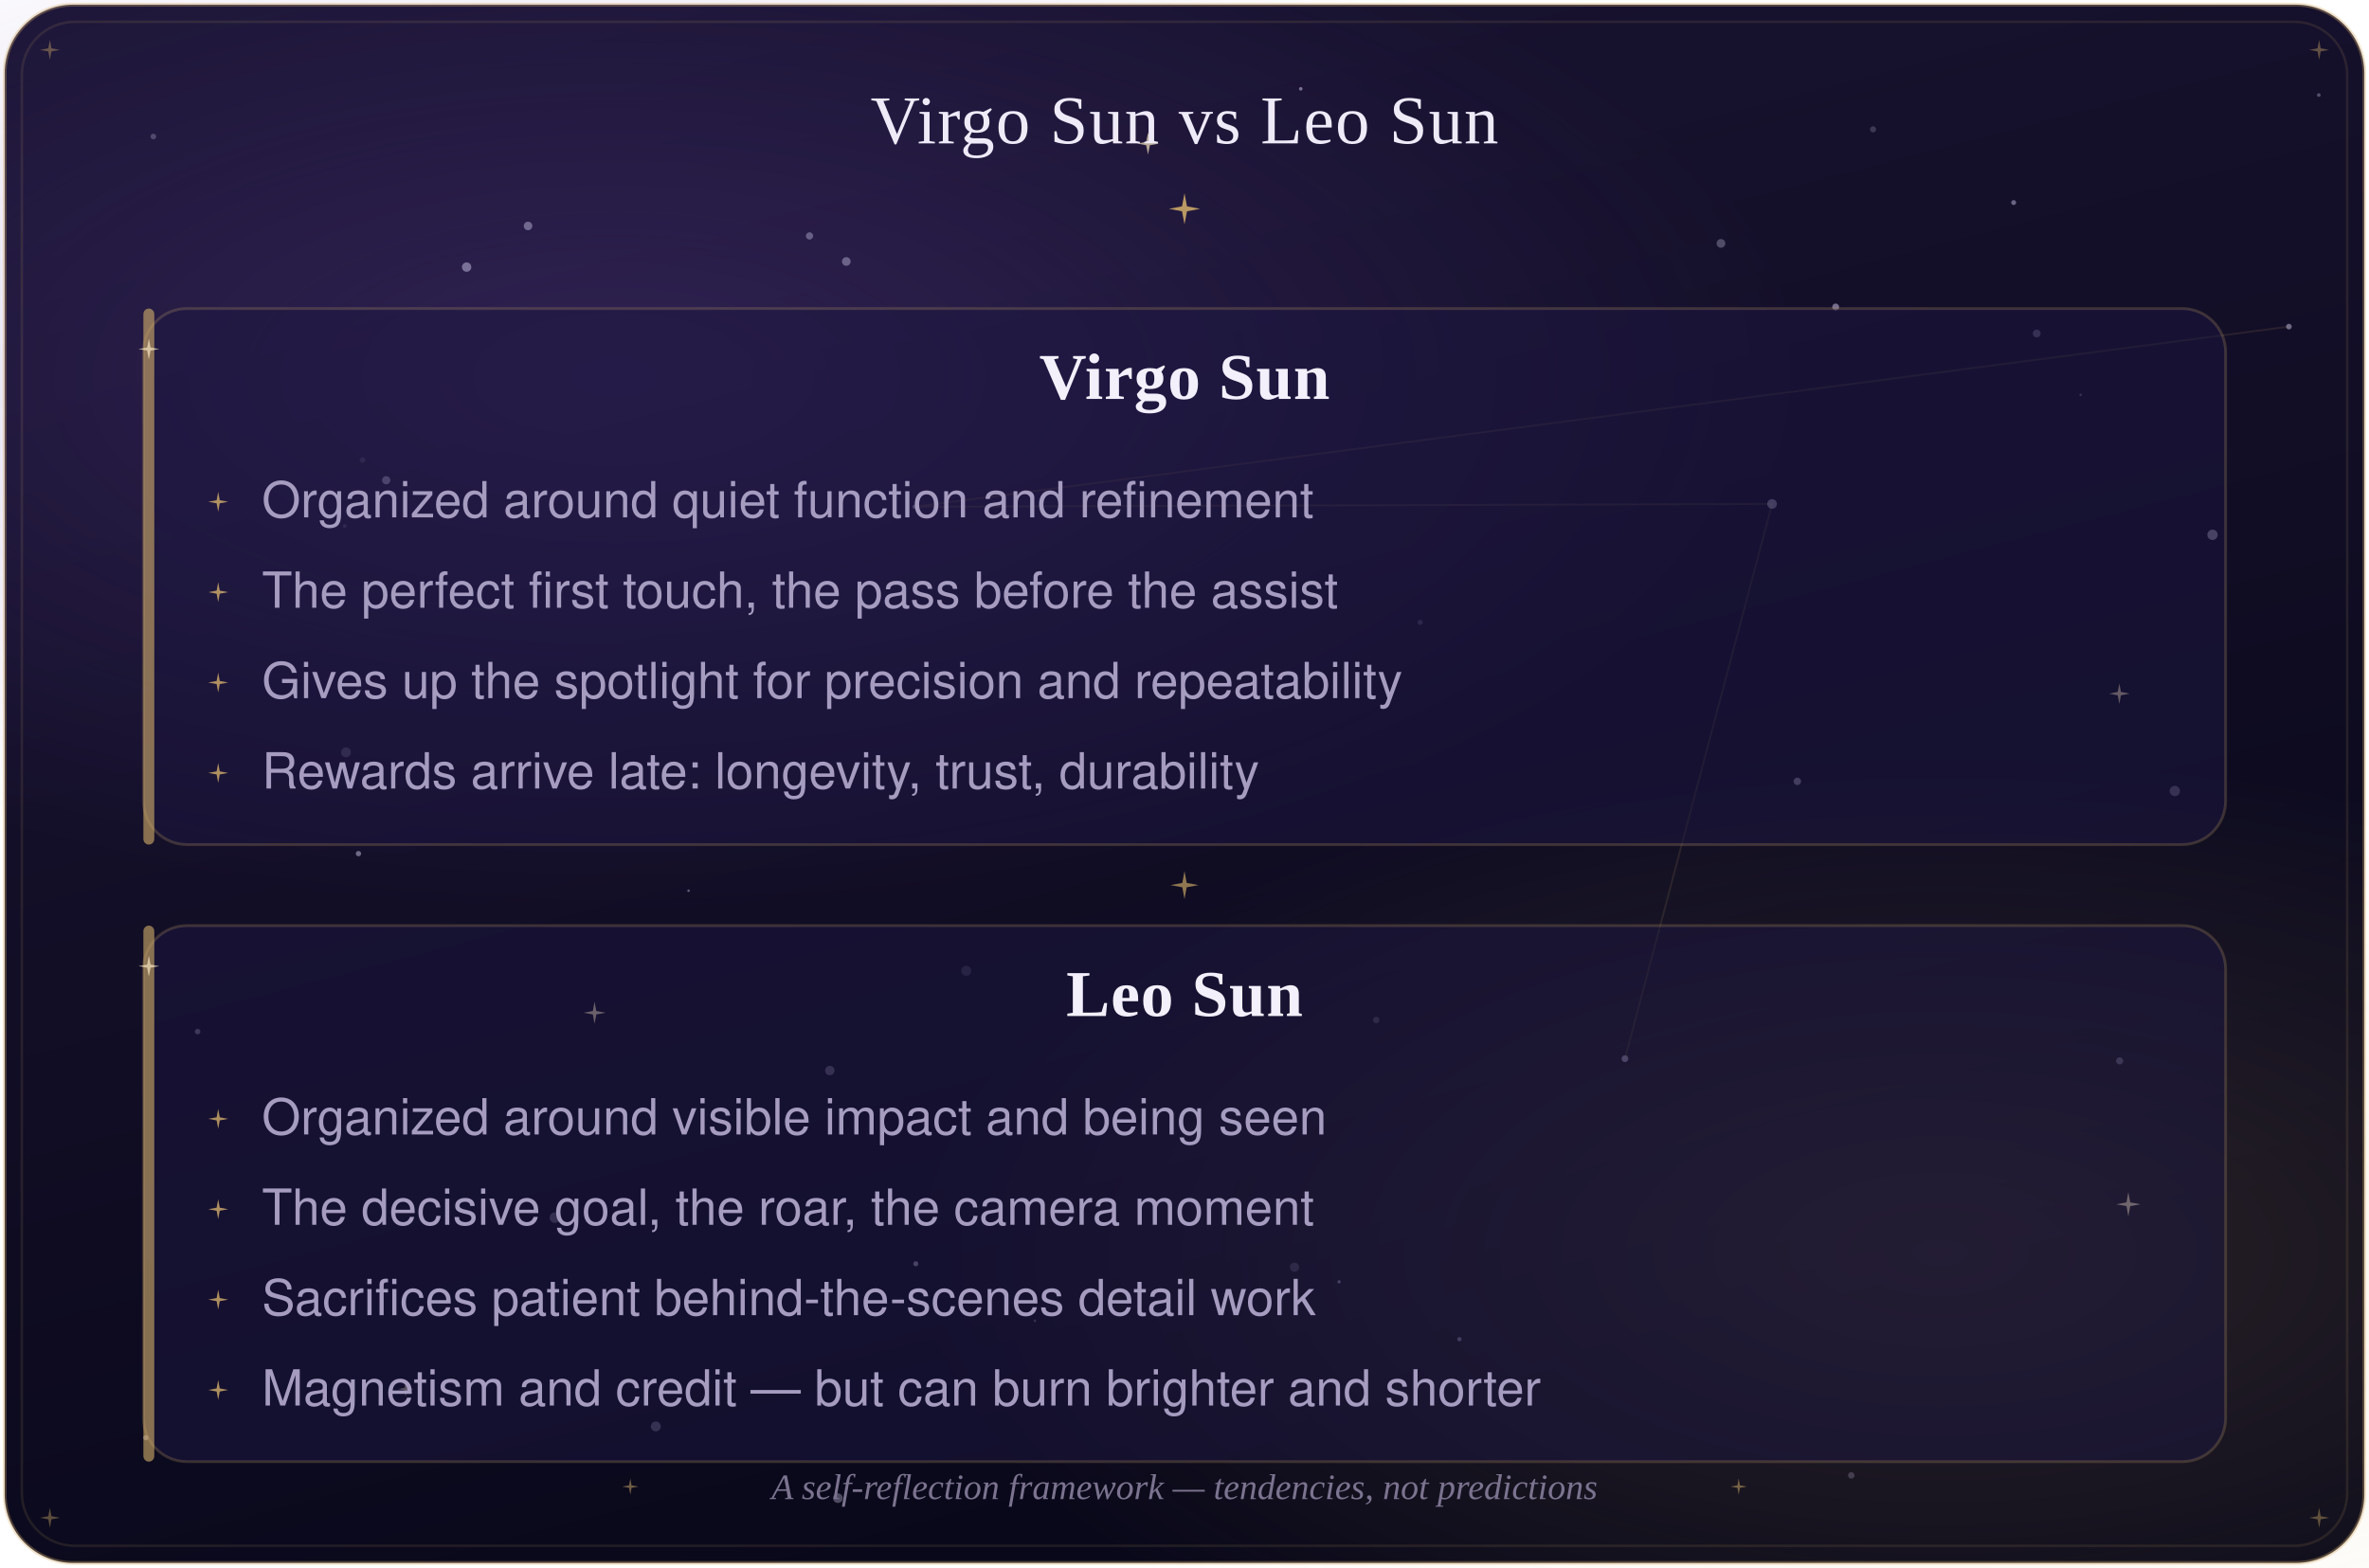
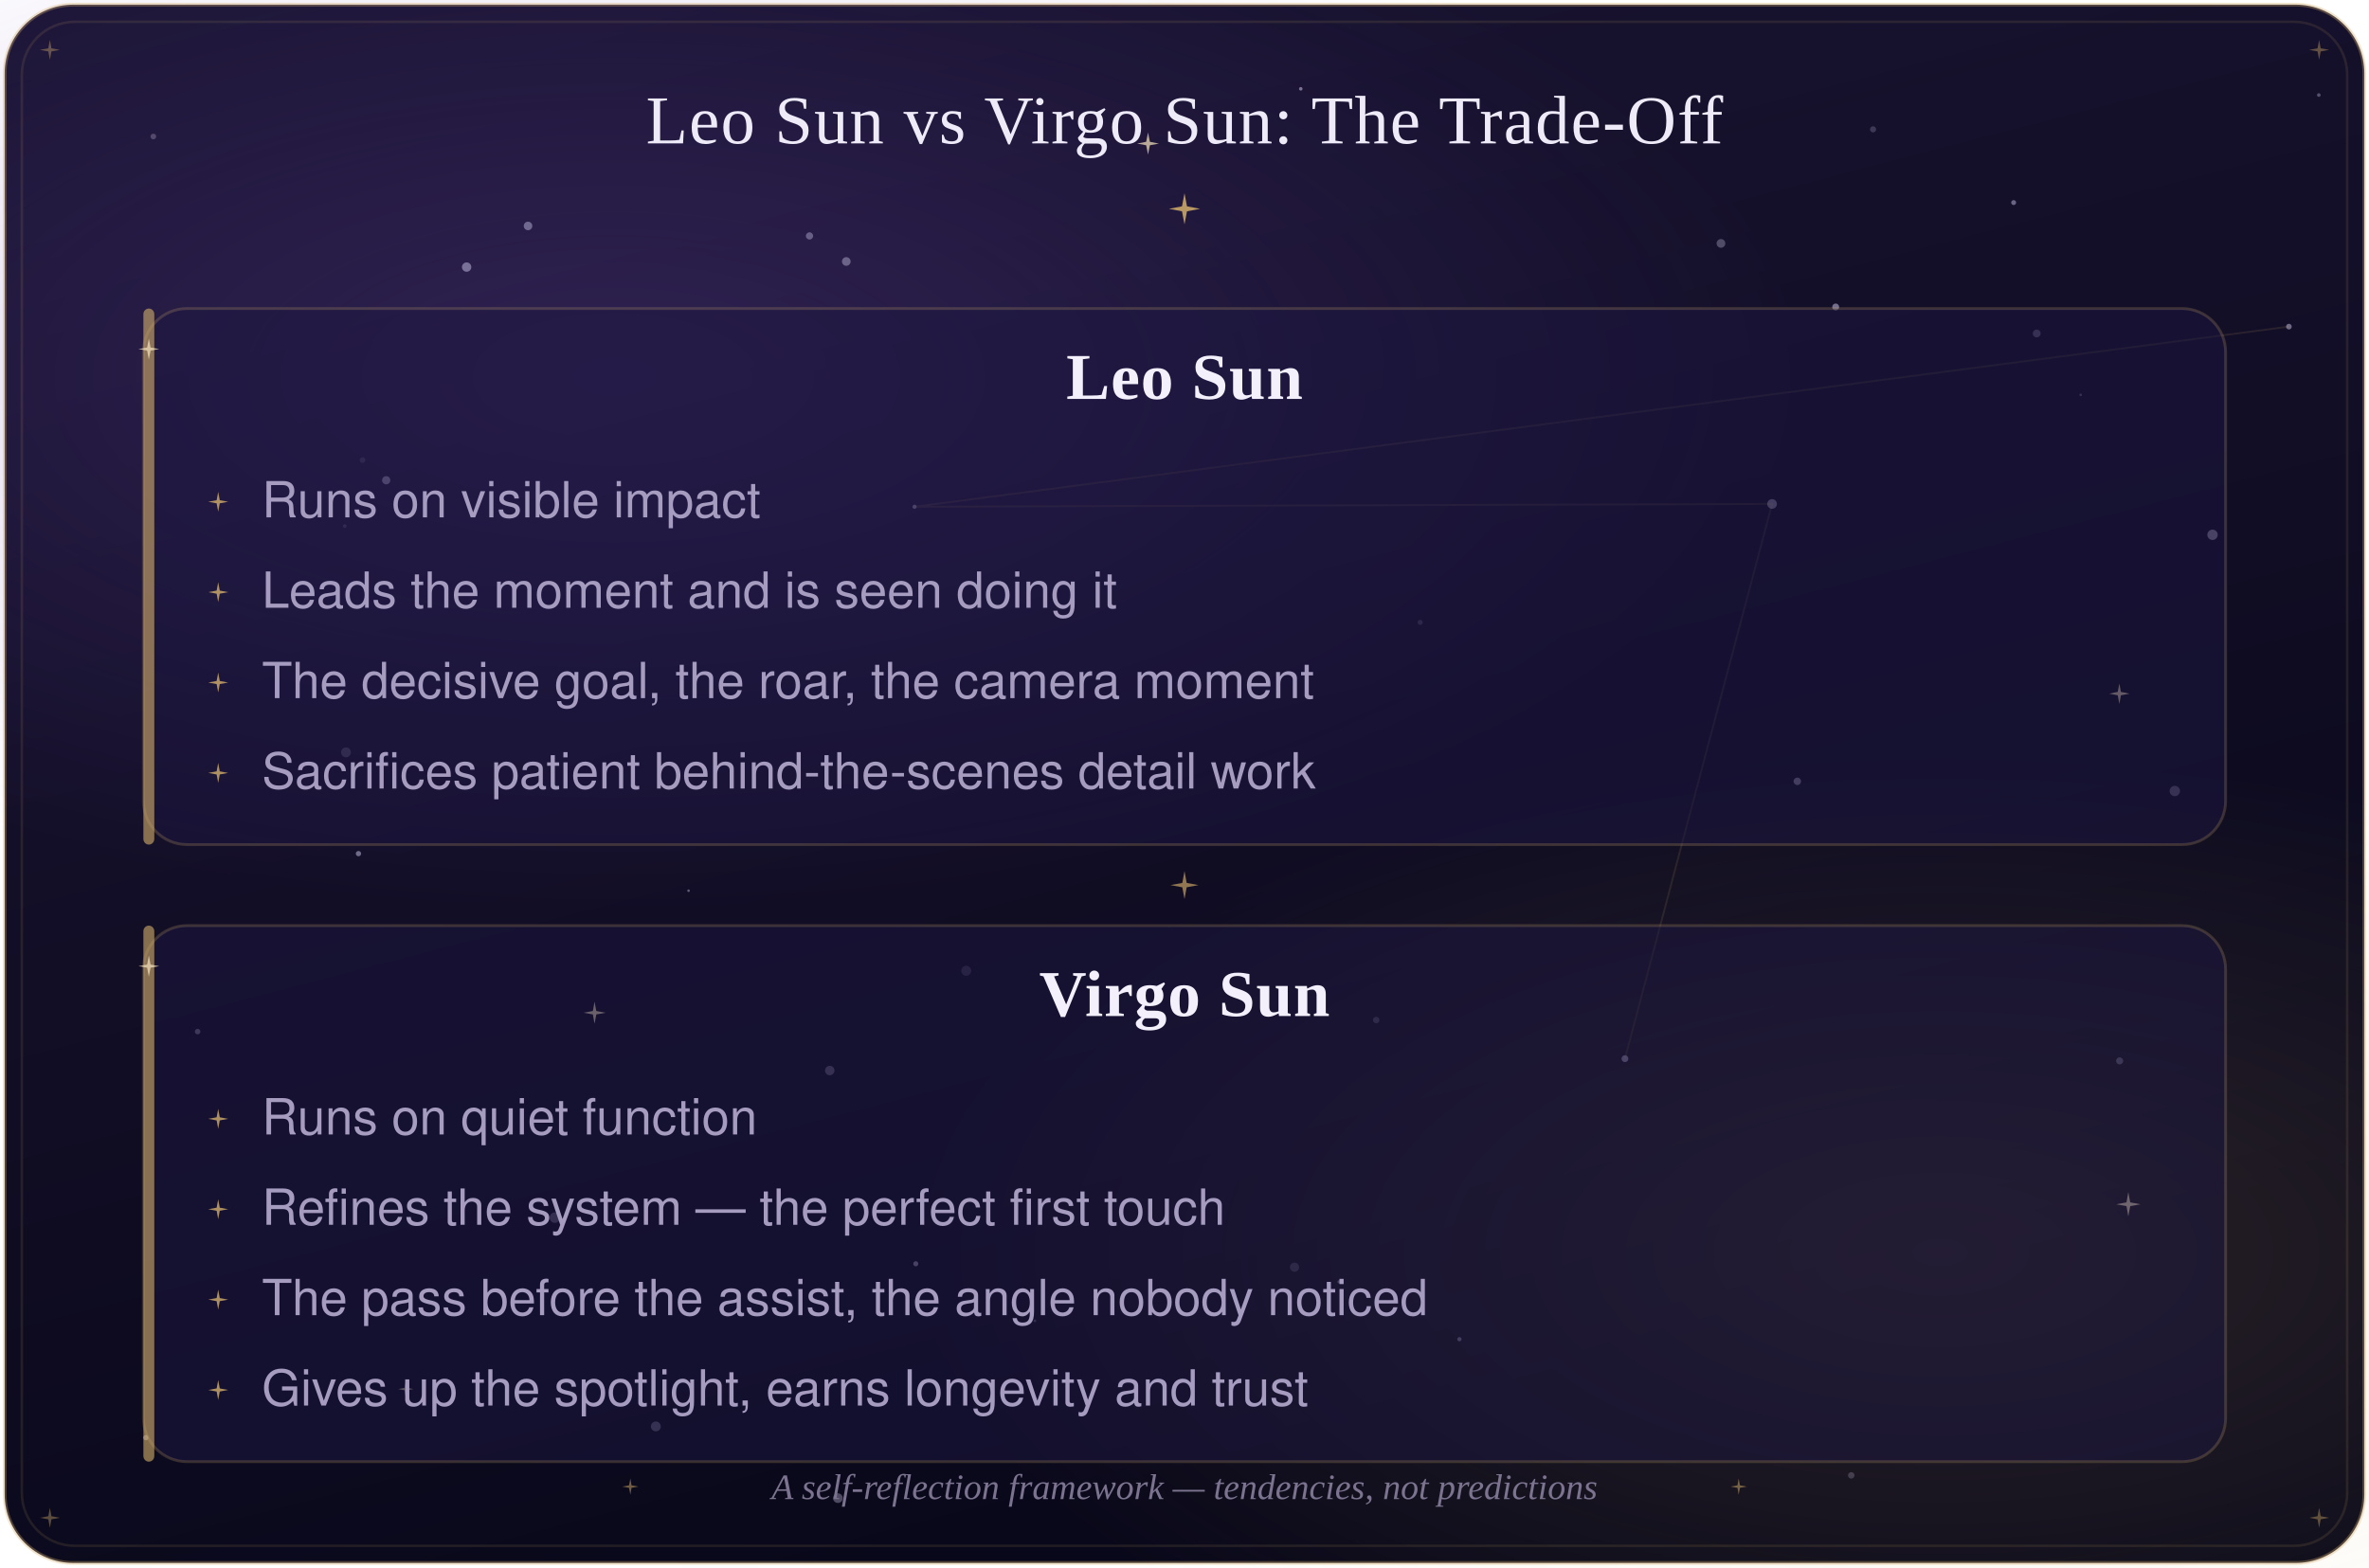
- <svg xmlns="http://www.w3.org/2000/svg" viewBox="0 0 760 503" role="img" aria-label="Virgo Sun vs Leo Sun">
+ <svg xmlns="http://www.w3.org/2000/svg" viewBox="0 0 760 503" role="img" aria-label="Leo Sun vs Virgo Sun: The Trade-Off">
  <defs>
    <linearGradient id="lukamodriczodiacsign0en-panel" x1="0" y1="0" x2="0.4" y2="1">
      <stop offset="0" stop-color="#1a1433" />
      <stop offset="0.55" stop-color="#120e26" />
      <stop offset="1" stop-color="#09081a" />
    </linearGradient>
    <radialGradient id="lukamodriczodiacsign0en-foil" cx="0.42" cy="0.34" r="0.75">
      <stop offset="0" stop-color="#fbf0d2" />
      <stop offset="0.5" stop-color="#e8c882" />
      <stop offset="1" stop-color="#b8923f" />
    </radialGradient>
    <radialGradient id="lukamodriczodiacsign0en-glow" cx="0.5" cy="0.5" r="0.5">
      <stop offset="0" stop-color="#f6e6bf" />
      <stop offset="1" stop-color="#f6e6bf" stop-opacity="0" />
    </radialGradient>
    <radialGradient id="lukamodriczodiacsign0en-neb1" cx="0.5" cy="0.5" r="0.5">
      <stop offset="0" stop-color="#6f4bb0" stop-opacity="0.28" />
      <stop offset="1" stop-color="#6f4bb0" stop-opacity="0" />
    </radialGradient>
    <radialGradient id="lukamodriczodiacsign0en-neb2" cx="0.5" cy="0.5" r="0.5">
      <stop offset="0" stop-color="#d4af6a" stop-opacity="0.16" />
      <stop offset="1" stop-color="#d4af6a" stop-opacity="0" />
    </radialGradient>
    <linearGradient id="lukamodriczodiacsign0en-rule" x1="0" y1="0" x2="1" y2="0">
      <stop offset="0" stop-color="#d4af6a" stop-opacity="0" />
      <stop offset="0.5" stop-color="#d4af6a" stop-opacity="0.6" />
      <stop offset="1" stop-color="#d4af6a" stop-opacity="0" />
    </linearGradient>
  </defs>
  <rect x="1.5" y="1.5" width="757" height="500" rx="22" fill="url(#lukamodriczodiacsign0en-panel)" />
  <ellipse cx="198" cy="121" rx="380" ry="171" fill="url(#lukamodriczodiacsign0en-neb1)" />
  <ellipse cx="623" cy="402" rx="334" ry="161" fill="url(#lukamodriczodiacsign0en-neb2)" />
  <circle cx="178.0" cy="390.7" r="1.68" fill="#cfc8ea" opacity="0.32" />
  <circle cx="734.3" cy="104.8" r="0.91" fill="#cfc8ea" opacity="0.49" />
  <circle cx="441.5" cy="327.3" r="1.04" fill="#cfc8ea" opacity="0.24" />
  <circle cx="46.8" cy="461.3" r="0.85" fill="#cfc8ea" opacity="0.49" />
  <circle cx="49.2" cy="43.8" r="0.91" fill="#cfc8ea" opacity="0.27" />
  <circle cx="268.8" cy="480.7" r="1.55" fill="#cfc8ea" opacity="0.34" />
  <circle cx="266.2" cy="343.5" r="1.51" fill="#cfc8ea" opacity="0.34" />
  <circle cx="593.9" cy="473.4" r="1.04" fill="#cfc8ea" opacity="0.23" />
  <circle cx="709.8" cy="171.6" r="1.66" fill="#cfc8ea" opacity="0.52" />
  <circle cx="271.5" cy="83.9" r="1.39" fill="#cfc8ea" opacity="0.41" />
  <circle cx="697.7" cy="253.8" r="1.67" fill="#cfc8ea" opacity="0.34" />
  <circle cx="169.4" cy="72.5" r="1.37" fill="#cfc8ea" opacity="0.44" />
  <circle cx="310.0" cy="311.5" r="1.61" fill="#cfc8ea" opacity="0.19" />
  <circle cx="293.4" cy="162.6" r="0.67" fill="#cfc8ea" opacity="0.48" />
  <circle cx="210.4" cy="457.7" r="1.58" fill="#cfc8ea" opacity="0.35" />
  <circle cx="667.5" cy="126.7" r="0.41" fill="#cfc8ea" opacity="0.34" />
  <circle cx="149.7" cy="85.7" r="1.50" fill="#cfc8ea" opacity="0.49" />
  <circle cx="588.9" cy="98.5" r="1.11" fill="#cfc8ea" opacity="0.51" />
  <circle cx="743.9" cy="30.5" r="0.58" fill="#cfc8ea" opacity="0.35" />
  <circle cx="415.3" cy="406.6" r="1.47" fill="#cfc8ea" opacity="0.23" />
  <circle cx="111.0" cy="241.4" r="1.58" fill="#cfc8ea" opacity="0.25" />
  <circle cx="653.4" cy="107.0" r="1.25" fill="#cfc8ea" opacity="0.33" />
  <circle cx="220.9" cy="285.8" r="0.41" fill="#cfc8ea" opacity="0.42" />
  <circle cx="568.5" cy="161.7" r="1.55" fill="#cfc8ea" opacity="0.47" />
  <circle cx="63.4" cy="331.0" r="0.88" fill="#cfc8ea" opacity="0.42" />
  <circle cx="429.6" cy="411.3" r="0.53" fill="#cfc8ea" opacity="0.49" />
  <circle cx="680.0" cy="340.4" r="1.14" fill="#cfc8ea" opacity="0.37" />
  <circle cx="521.3" cy="339.7" r="1.10" fill="#cfc8ea" opacity="0.52" />
  <circle cx="259.7" cy="75.7" r="1.16" fill="#cfc8ea" opacity="0.39" />
  <circle cx="468.2" cy="429.7" r="0.68" fill="#cfc8ea" opacity="0.45" />
  <circle cx="110.6" cy="168.8" r="0.61" fill="#cfc8ea" opacity="0.19" />
  <circle cx="417.3" cy="28.5" r="0.57" fill="#cfc8ea" opacity="0.52" />
  <circle cx="552.1" cy="78.1" r="1.40" fill="#cfc8ea" opacity="0.32" />
  <circle cx="455.6" cy="199.7" r="0.81" fill="#cfc8ea" opacity="0.22" />
  <circle cx="293.8" cy="405.5" r="0.82" fill="#cfc8ea" opacity="0.53" />
  <circle cx="332.0" cy="423.8" r="0.42" fill="#cfc8ea" opacity="0.32" />
  <circle cx="646.0" cy="65.0" r="0.79" fill="#cfc8ea" opacity="0.46" />
  <circle cx="123.9" cy="154.1" r="1.32" fill="#cfc8ea" opacity="0.50" />
  <circle cx="576.6" cy="250.7" r="1.20" fill="#cfc8ea" opacity="0.47" />
  <circle cx="600.9" cy="41.5" r="0.98" fill="#cfc8ea" opacity="0.22" />
  <circle cx="116.3" cy="147.6" r="0.90" fill="#cfc8ea" opacity="0.17" />
  <circle cx="115.0" cy="273.9" r="0.85" fill="#cfc8ea" opacity="0.49" />
  <path d="M 679.916 219.3 L 680.4 222.0 L 683.2 222.576 L 680.4 223.1 L 679.916 225.9 L 679.4 223.1 L 676.6 222.576 L 679.4 222.0 Z" fill="#f6e6bf" opacity="0.675" />
  <path d="M 682.779 382.5 L 683.4 385.8 L 686.7 386.415 L 683.4 387.0 L 682.779 390.3 L 682.2 387.0 L 678.9 386.415 L 682.2 385.8 Z" fill="#f6e6bf" opacity="0.753" />
  <path d="M 130.153 443.2 L 130.5 445.3 L 132.6 445.702 L 130.5 446.1 L 130.153 448.2 L 129.8 446.1 L 127.7 445.702 L 129.8 445.3 Z" fill="#f6e6bf" opacity="0.596" />
  <path d="M 190.733 321.4 L 191.3 324.4 L 194.3 324.961 L 191.3 325.5 L 190.733 328.5 L 190.2 325.5 L 187.2 324.961 L 190.2 324.4 Z" fill="#f6e6bf" opacity="0.722" />
  <path d="M 368.301 42.5 L 368.9 45.5 L 371.8 46.074 L 368.9 46.6 L 368.301 49.6 L 367.7 46.6 L 364.8 46.074 L 367.7 45.5 Z" fill="#f6e6bf" opacity="0.702" />
  <path d="M 734.3 104.8 L 293.4 162.6 L 568.5 161.7 L 521.3 339.7" fill="none" stroke="#d4af6a" stroke-width="0.6" opacity="0.12" />
  <rect x="1.5" y="1.5" width="757" height="500" rx="22" fill="none" stroke="#d4af6a" stroke-opacity="0.34" stroke-width="1.2" />
  <rect x="7" y="7" width="746" height="489" rx="17" fill="none" stroke="#d4af6a" stroke-opacity="0.12" stroke-width="0.8" />
  <path d="M 16 12.8 L 16.5 15.5 L 19.2 16 L 16.5 16.5 L 16 19.2 L 15.5 16.5 L 12.8 16 L 15.5 15.5 Z" fill="#d4af6a" opacity="0.4" />
  <path d="M 744 12.8 L 744.5 15.5 L 747.2 16 L 744.5 16.5 L 744 19.2 L 743.5 16.5 L 740.8 16 L 743.5 15.5 Z" fill="#d4af6a" opacity="0.4" />
  <path d="M 16 483.8 L 16.5 486.5 L 19.2 487 L 16.5 487.5 L 16 490.2 L 15.5 487.5 L 12.8 487 L 15.5 486.5 Z" fill="#d4af6a" opacity="0.4" />
  <path d="M 744 483.8 L 744.5 486.5 L 747.2 487 L 744.5 487.5 L 744 490.2 L 743.5 487.5 L 740.8 487 L 743.5 486.5 Z" fill="#d4af6a" opacity="0.4" />
-   <text x="380" y="46" text-anchor="middle" font-family="Georgia, 'Times New Roman', serif" font-size="22" letter-spacing="0.4" fill="#efeaf8">Virgo Sun vs Leo Sun</text>
+   <text x="380" y="46" text-anchor="middle" font-family="Georgia, 'Times New Roman', serif" font-size="22" letter-spacing="0.4" fill="#efeaf8">Leo Sun vs Virgo Sun: The Trade-Off</text>
  <line x1="230" y1="67" x2="368" y2="67" stroke="url(#lukamodriczodiacsign0en-rule)" stroke-width="1" />
  <line x1="392" y1="67" x2="530" y2="67" stroke="url(#lukamodriczodiacsign0en-rule)" stroke-width="1" />
  <path d="M 380 62.0 L 380.8 66.2 L 385.0 67 L 380.8 67.8 L 380 72.0 L 379.2 67.8 L 375.0 67 L 379.2 66.2 Z" fill="#d4af6a" opacity="0.85" />
  <rect x="46" y="99" width="668" height="172.0" rx="14" fill="#1d1740" fill-opacity="0.5" stroke="#d4af6a" stroke-opacity="0.22" stroke-width="0.9" />
  <rect x="46" y="99" width="3.5" height="172.0" rx="1.8" fill="#d4af6a" fill-opacity="0.6" />
  <path d="M 47.75 108.6 L 48.3 111.5 L 51.1 112 L 48.3 112.5 L 47.75 115.4 L 47.2 112.5 L 44.4 112 L 47.2 111.5 Z" fill="#f6e6bf" opacity="0.7" />
-   <text x="380" y="128.0" text-anchor="middle" font-family="Georgia, 'Times New Roman', serif" font-size="21" font-weight="700" letter-spacing="0.3" fill="#f3effb">Virgo Sun</text>
+   <text x="380" y="128.0" text-anchor="middle" font-family="Georgia, 'Times New Roman', serif" font-size="21" font-weight="700" letter-spacing="0.3" fill="#f3effb">Leo Sun</text>
  <path d="M 70 157.8 L 70.5 160.5 L 73.2 161 L 70.5 161.5 L 70 164.2 L 69.5 161.5 L 66.8 161 L 69.5 160.5 Z" fill="#d4af6a" opacity="0.8" />
-   <text x="84" y="166.0" font-family="Helvetica, Arial, sans-serif" font-size="16" fill="#a59cc0">Organized around quiet function and refinement</text>
+   <text x="84" y="166.0" font-family="Helvetica, Arial, sans-serif" font-size="16" fill="#a59cc0">Runs on visible impact</text>
  <path d="M 70 186.8 L 70.5 189.5 L 73.2 190 L 70.5 190.5 L 70 193.2 L 69.5 190.5 L 66.8 190 L 69.5 189.5 Z" fill="#d4af6a" opacity="0.8" />
-   <text x="84" y="195.0" font-family="Helvetica, Arial, sans-serif" font-size="16" fill="#a59cc0">The perfect first touch, the pass before the assist</text>
+   <text x="84" y="195.0" font-family="Helvetica, Arial, sans-serif" font-size="16" fill="#a59cc0">Leads the moment and is seen doing it</text>
  <path d="M 70 215.8 L 70.5 218.5 L 73.2 219 L 70.5 219.5 L 70 222.2 L 69.5 219.5 L 66.8 219 L 69.5 218.5 Z" fill="#d4af6a" opacity="0.8" />
-   <text x="84" y="224.0" font-family="Helvetica, Arial, sans-serif" font-size="16" fill="#a59cc0">Gives up the spotlight for precision and repeatability</text>
+   <text x="84" y="224.0" font-family="Helvetica, Arial, sans-serif" font-size="16" fill="#a59cc0">The decisive goal, the roar, the camera moment</text>
  <path d="M 70 244.8 L 70.5 247.5 L 73.2 248 L 70.5 248.5 L 70 251.2 L 69.5 248.5 L 66.8 248 L 69.5 247.5 Z" fill="#d4af6a" opacity="0.8" />
-   <text x="84" y="253.0" font-family="Helvetica, Arial, sans-serif" font-size="16" fill="#a59cc0">Rewards arrive late: longevity, trust, durability</text>
+   <text x="84" y="253.0" font-family="Helvetica, Arial, sans-serif" font-size="16" fill="#a59cc0">Sacrifices patient behind-the-scenes detail work</text>
  <path d="M 380 279.5 L 380.7 283.3 L 384.5 284 L 380.7 284.7 L 380 288.5 L 379.3 284.7 L 375.5 284 L 379.3 283.3 Z" fill="#d4af6a" opacity="0.65" />
  <rect x="46" y="297" width="668" height="172.0" rx="14" fill="#1d1740" fill-opacity="0.5" stroke="#d4af6a" stroke-opacity="0.22" stroke-width="0.9" />
  <rect x="46" y="297" width="3.5" height="172.0" rx="1.8" fill="#d4af6a" fill-opacity="0.6" />
  <path d="M 47.75 306.6 L 48.3 309.5 L 51.1 310 L 48.3 310.5 L 47.75 313.4 L 47.2 310.5 L 44.4 310 L 47.2 309.5 Z" fill="#f6e6bf" opacity="0.7" />
-   <text x="380" y="326.0" text-anchor="middle" font-family="Georgia, 'Times New Roman', serif" font-size="21" font-weight="700" letter-spacing="0.3" fill="#f3effb">Leo Sun</text>
+   <text x="380" y="326.0" text-anchor="middle" font-family="Georgia, 'Times New Roman', serif" font-size="21" font-weight="700" letter-spacing="0.3" fill="#f3effb">Virgo Sun</text>
  <path d="M 70 355.8 L 70.5 358.5 L 73.2 359 L 70.5 359.5 L 70 362.2 L 69.5 359.5 L 66.8 359 L 69.5 358.5 Z" fill="#d4af6a" opacity="0.8" />
-   <text x="84" y="364.0" font-family="Helvetica, Arial, sans-serif" font-size="16" fill="#a59cc0">Organized around visible impact and being seen</text>
+   <text x="84" y="364.0" font-family="Helvetica, Arial, sans-serif" font-size="16" fill="#a59cc0">Runs on quiet function</text>
  <path d="M 70 384.8 L 70.5 387.5 L 73.2 388 L 70.5 388.5 L 70 391.2 L 69.5 388.5 L 66.8 388 L 69.5 387.5 Z" fill="#d4af6a" opacity="0.8" />
-   <text x="84" y="393.0" font-family="Helvetica, Arial, sans-serif" font-size="16" fill="#a59cc0">The decisive goal, the roar, the camera moment</text>
+   <text x="84" y="393.0" font-family="Helvetica, Arial, sans-serif" font-size="16" fill="#a59cc0">Refines the system — the perfect first touch</text>
  <path d="M 70 413.8 L 70.5 416.5 L 73.2 417 L 70.5 417.5 L 70 420.2 L 69.5 417.5 L 66.8 417 L 69.5 416.5 Z" fill="#d4af6a" opacity="0.8" />
-   <text x="84" y="422.0" font-family="Helvetica, Arial, sans-serif" font-size="16" fill="#a59cc0">Sacrifices patient behind-the-scenes detail work</text>
+   <text x="84" y="422.0" font-family="Helvetica, Arial, sans-serif" font-size="16" fill="#a59cc0">The pass before the assist, the angle nobody noticed</text>
  <path d="M 70 442.8 L 70.5 445.5 L 73.2 446 L 70.5 446.5 L 70 449.2 L 69.5 446.5 L 66.8 446 L 69.5 445.5 Z" fill="#d4af6a" opacity="0.8" />
-   <text x="84" y="451.0" font-family="Helvetica, Arial, sans-serif" font-size="16" fill="#a59cc0">Magnetism and credit — but can burn brighter and shorter</text>
+   <text x="84" y="451.0" font-family="Helvetica, Arial, sans-serif" font-size="16" fill="#a59cc0">Gives up the spotlight, earns longevity and trust</text>
  <path d="M 202.227 474.4 L 202.6 476.6 L 204.8 477 L 202.6 477.4 L 202.227 479.6 L 201.8 477.4 L 199.6 477 L 201.8 476.6 Z" fill="#d4af6a" opacity="0.5" />
  <text x="380" y="481" text-anchor="middle" font-family="Georgia, 'Times New Roman', serif" font-style="italic" font-size="11.5" fill="#7b738f">A self-reflection framework — tendencies, not predictions</text>
  <path d="M 557.773 474.4 L 558.2 476.6 L 560.4 477 L 558.2 477.4 L 557.773 479.6 L 557.4 477.4 L 555.2 477 L 557.4 476.6 Z" fill="#d4af6a" opacity="0.5" />
</svg>
